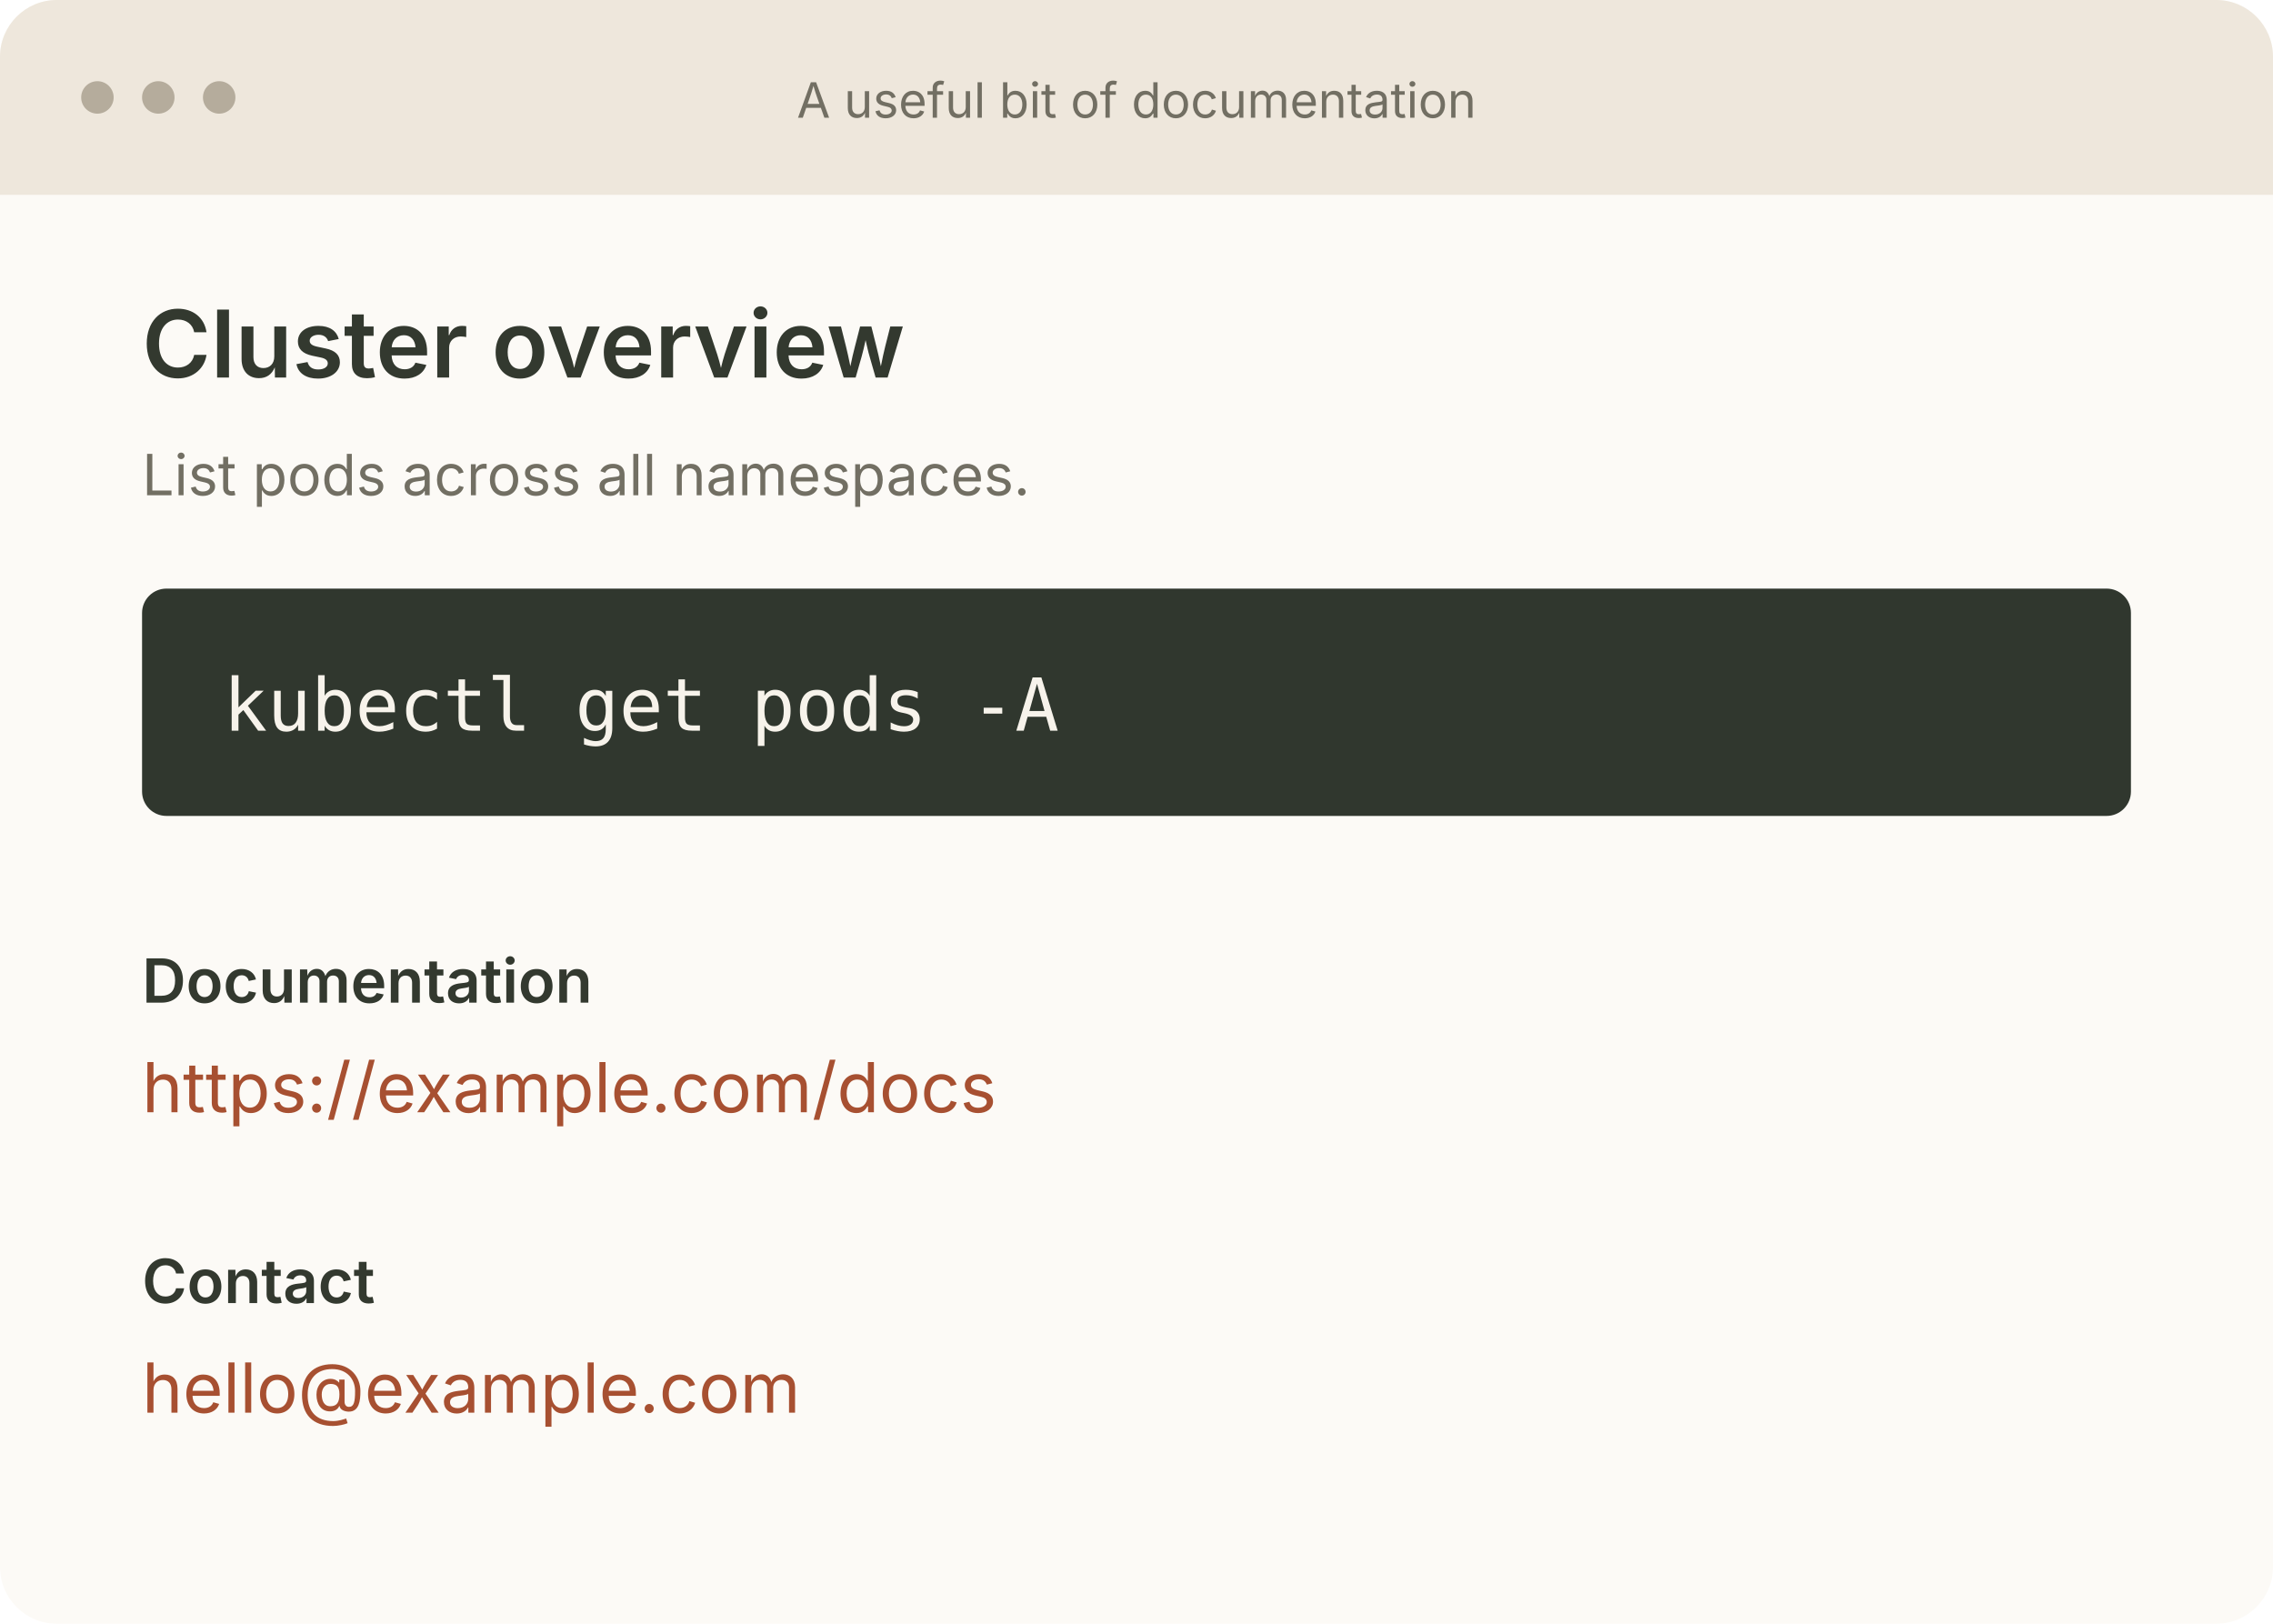
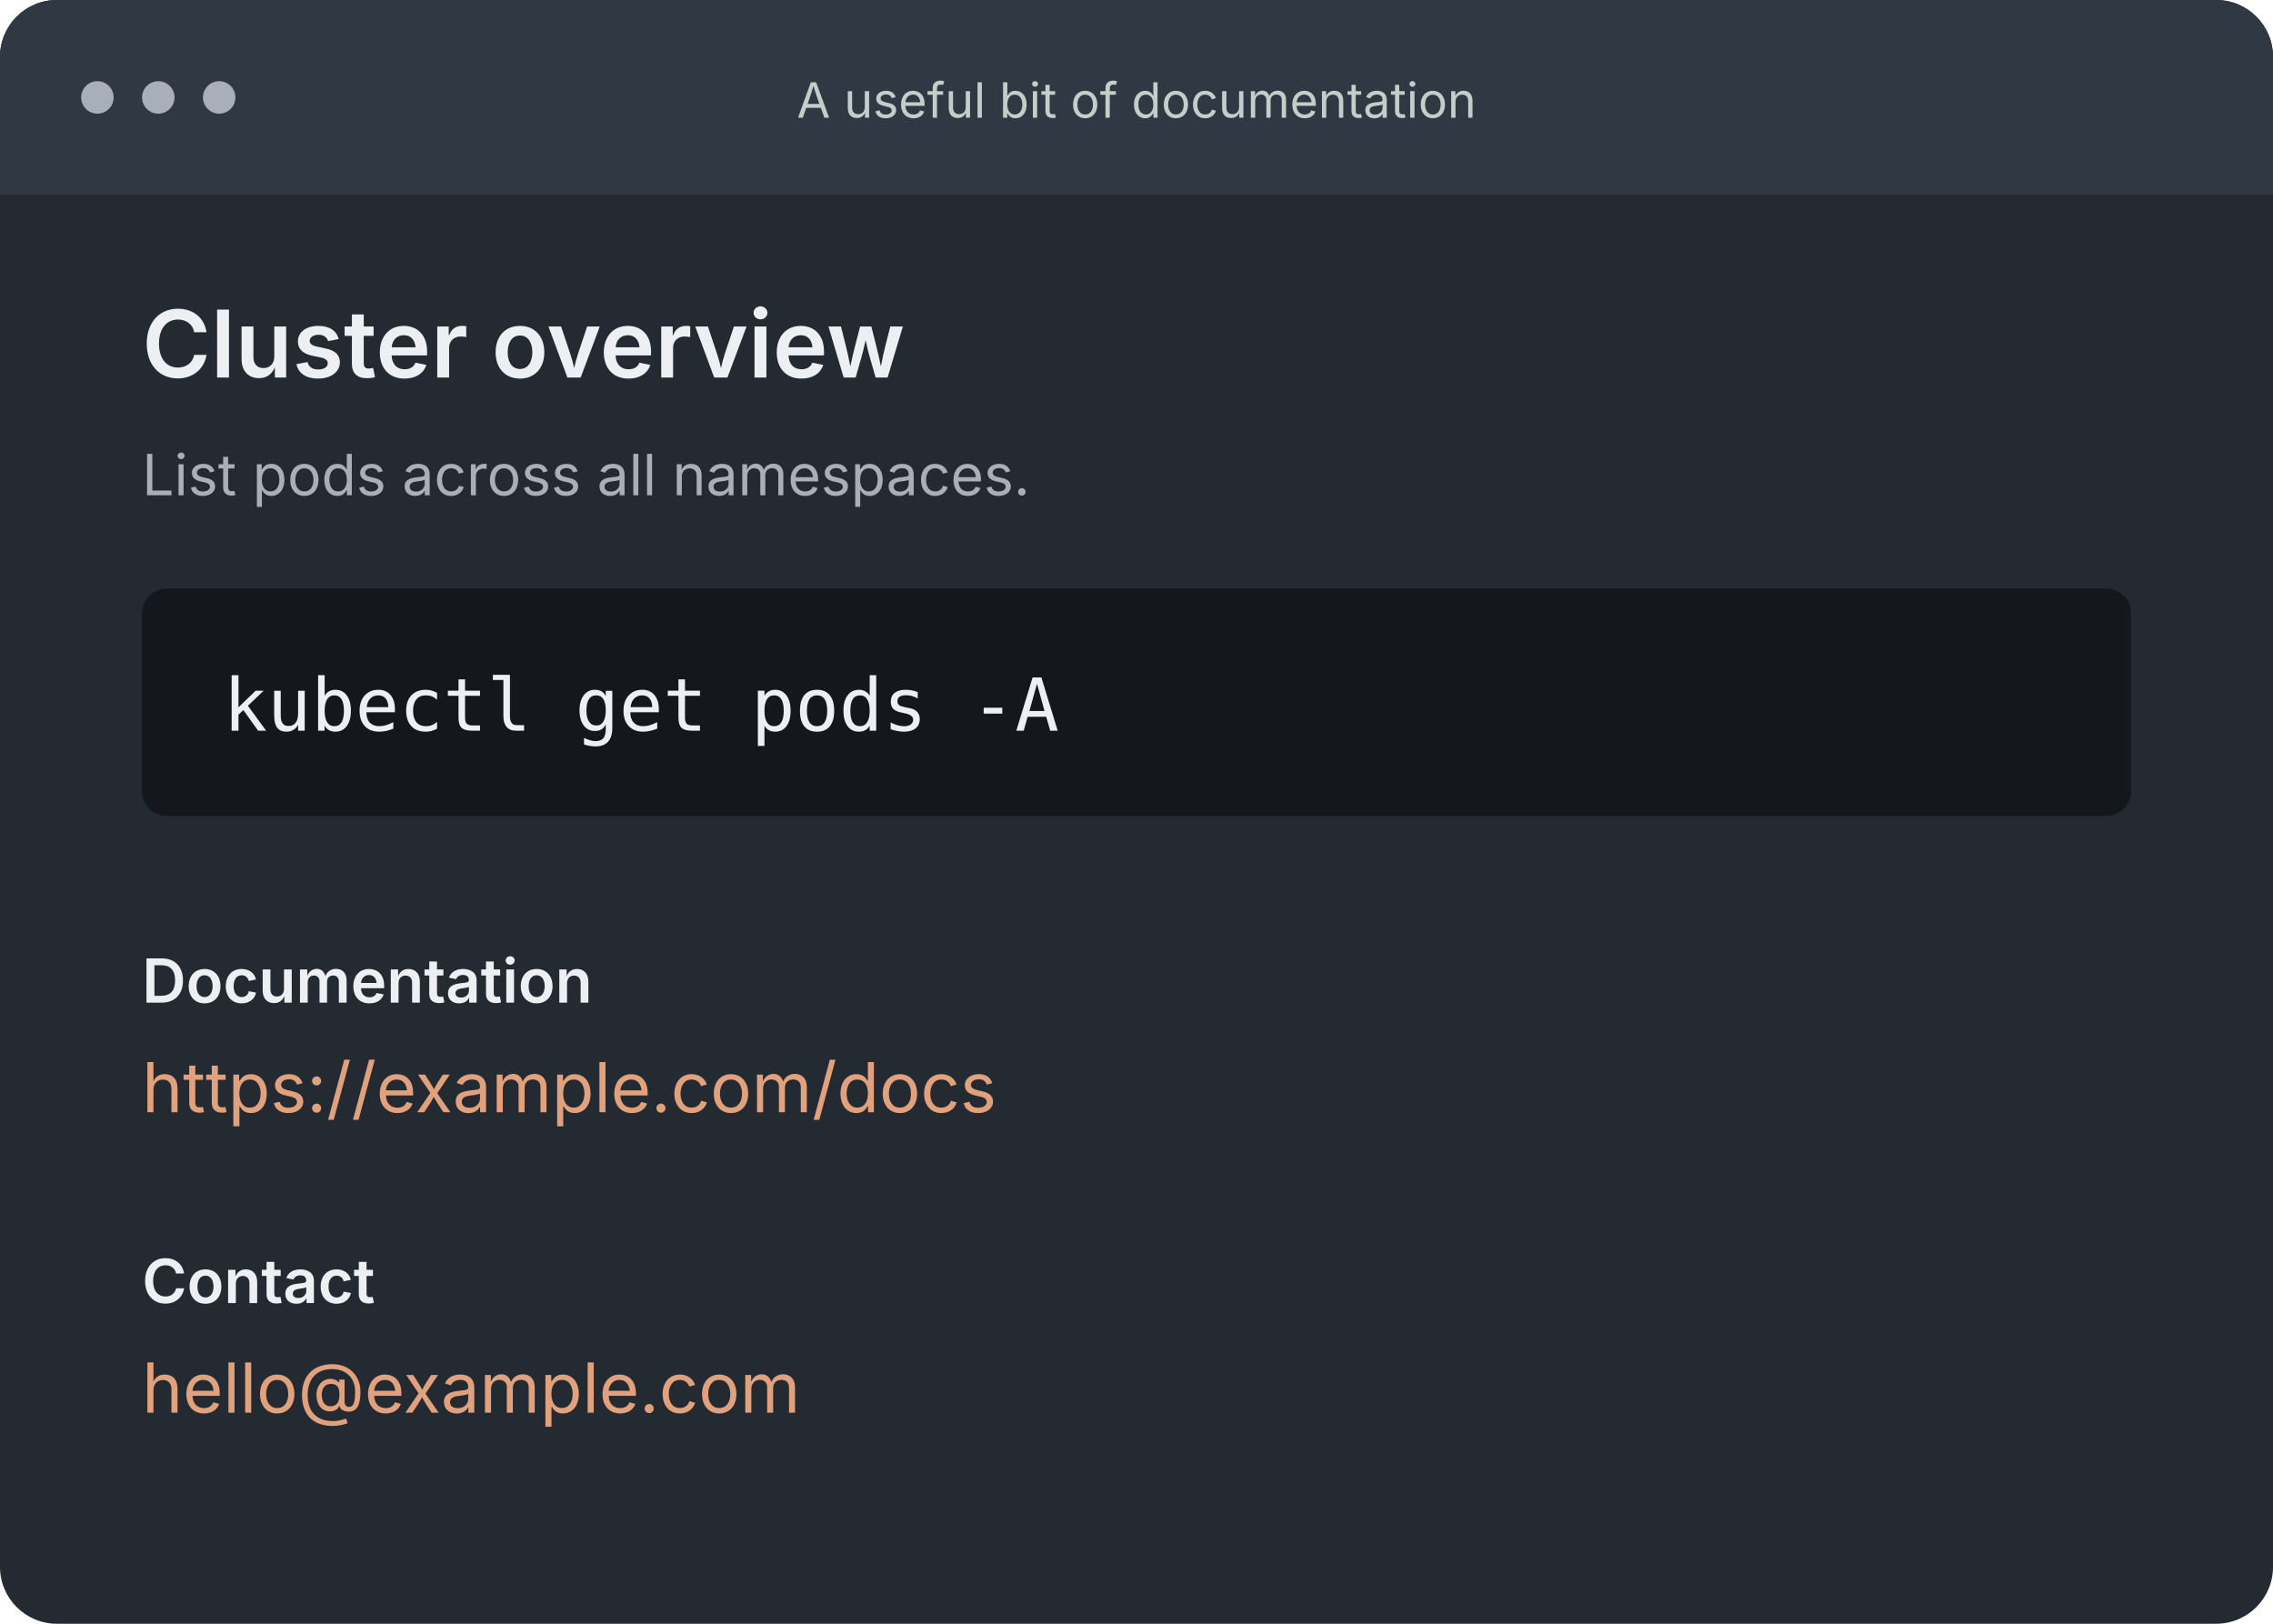
<svg xmlns="http://www.w3.org/2000/svg" width="560" height="400" viewBox="0 0 560 400" role="img" aria-labelledby="title description">
-   <rect width="560" height="400" rx="14" fill="#fcfaf6" />
-   <path d="M14 0h532a14 14 0 0 1 14 14v34H0V14A14 14 0 0 1 14 0" fill="#eee7dc" />
-   <g fill="#b5ac9c">
+   <rect width="560" height="400" rx="14" fill="#242a32" />
+   <path d="M14 0h532a14 14 0 0 1 14 14v34H0V14A14 14 0 0 1 14 0" fill="#303844" />
+   <g fill="#a8afb9">
    <circle cx="24" cy="24" r="4" />
    <circle cx="39" cy="24" r="4" />
    <circle cx="54" cy="24" r="4" />
  </g>
-   <g font-family="-apple-system, BlinkMacSystemFont, Segoe UI, sans-serif" fill="#33392f">
-     <text x="280" y="29" text-anchor="middle" font-size="12" fill="#726f63">A useful bit of documentation</text>
+   <g font-family="-apple-system, BlinkMacSystemFont, Segoe UI, sans-serif" fill="#edf0f3">
+     <text x="280" y="29" text-anchor="middle" font-size="12" fill="#c3cec9">A useful bit of documentation</text>
    <text x="35" y="93" font-size="23" font-weight="600">Cluster overview</text>
-     <text x="35" y="122" font-size="14" fill="#726f63">List pods across all namespaces.</text>
-     <rect x="35" y="145" width="490" height="56" rx="6" fill="#30372e" />
-     <text x="55" y="180" font-family="ui-monospace, Menlo, monospace" font-size="18" fill="#f7f3eb">kubectl get pods -A</text>
+     <text x="35" y="122" font-size="14" fill="#a8afb9">List pods across all namespaces.</text>
+     <rect x="35" y="145" width="490" height="56" rx="6" fill="#14171b" />
+     <text x="55" y="180" font-family="ui-monospace, Menlo, monospace" font-size="18" fill="#edf0f3">kubectl get pods -A</text>
    <text x="35" y="247" font-size="15" font-weight="600">Documentation</text>
-     <text x="35" y="274" font-size="17" fill="#a75031">https://example.com/docs</text>
+     <text x="35" y="274" font-size="17" fill="#e0a17c">https://example.com/docs</text>
    <text x="35" y="321" font-size="15" font-weight="600">Contact</text>
-     <text x="35" y="348" font-size="17" fill="#a75031">hello@example.com</text>
+     <text x="35" y="348" font-size="17" fill="#e0a17c">hello@example.com</text>
  </g>
</svg>
